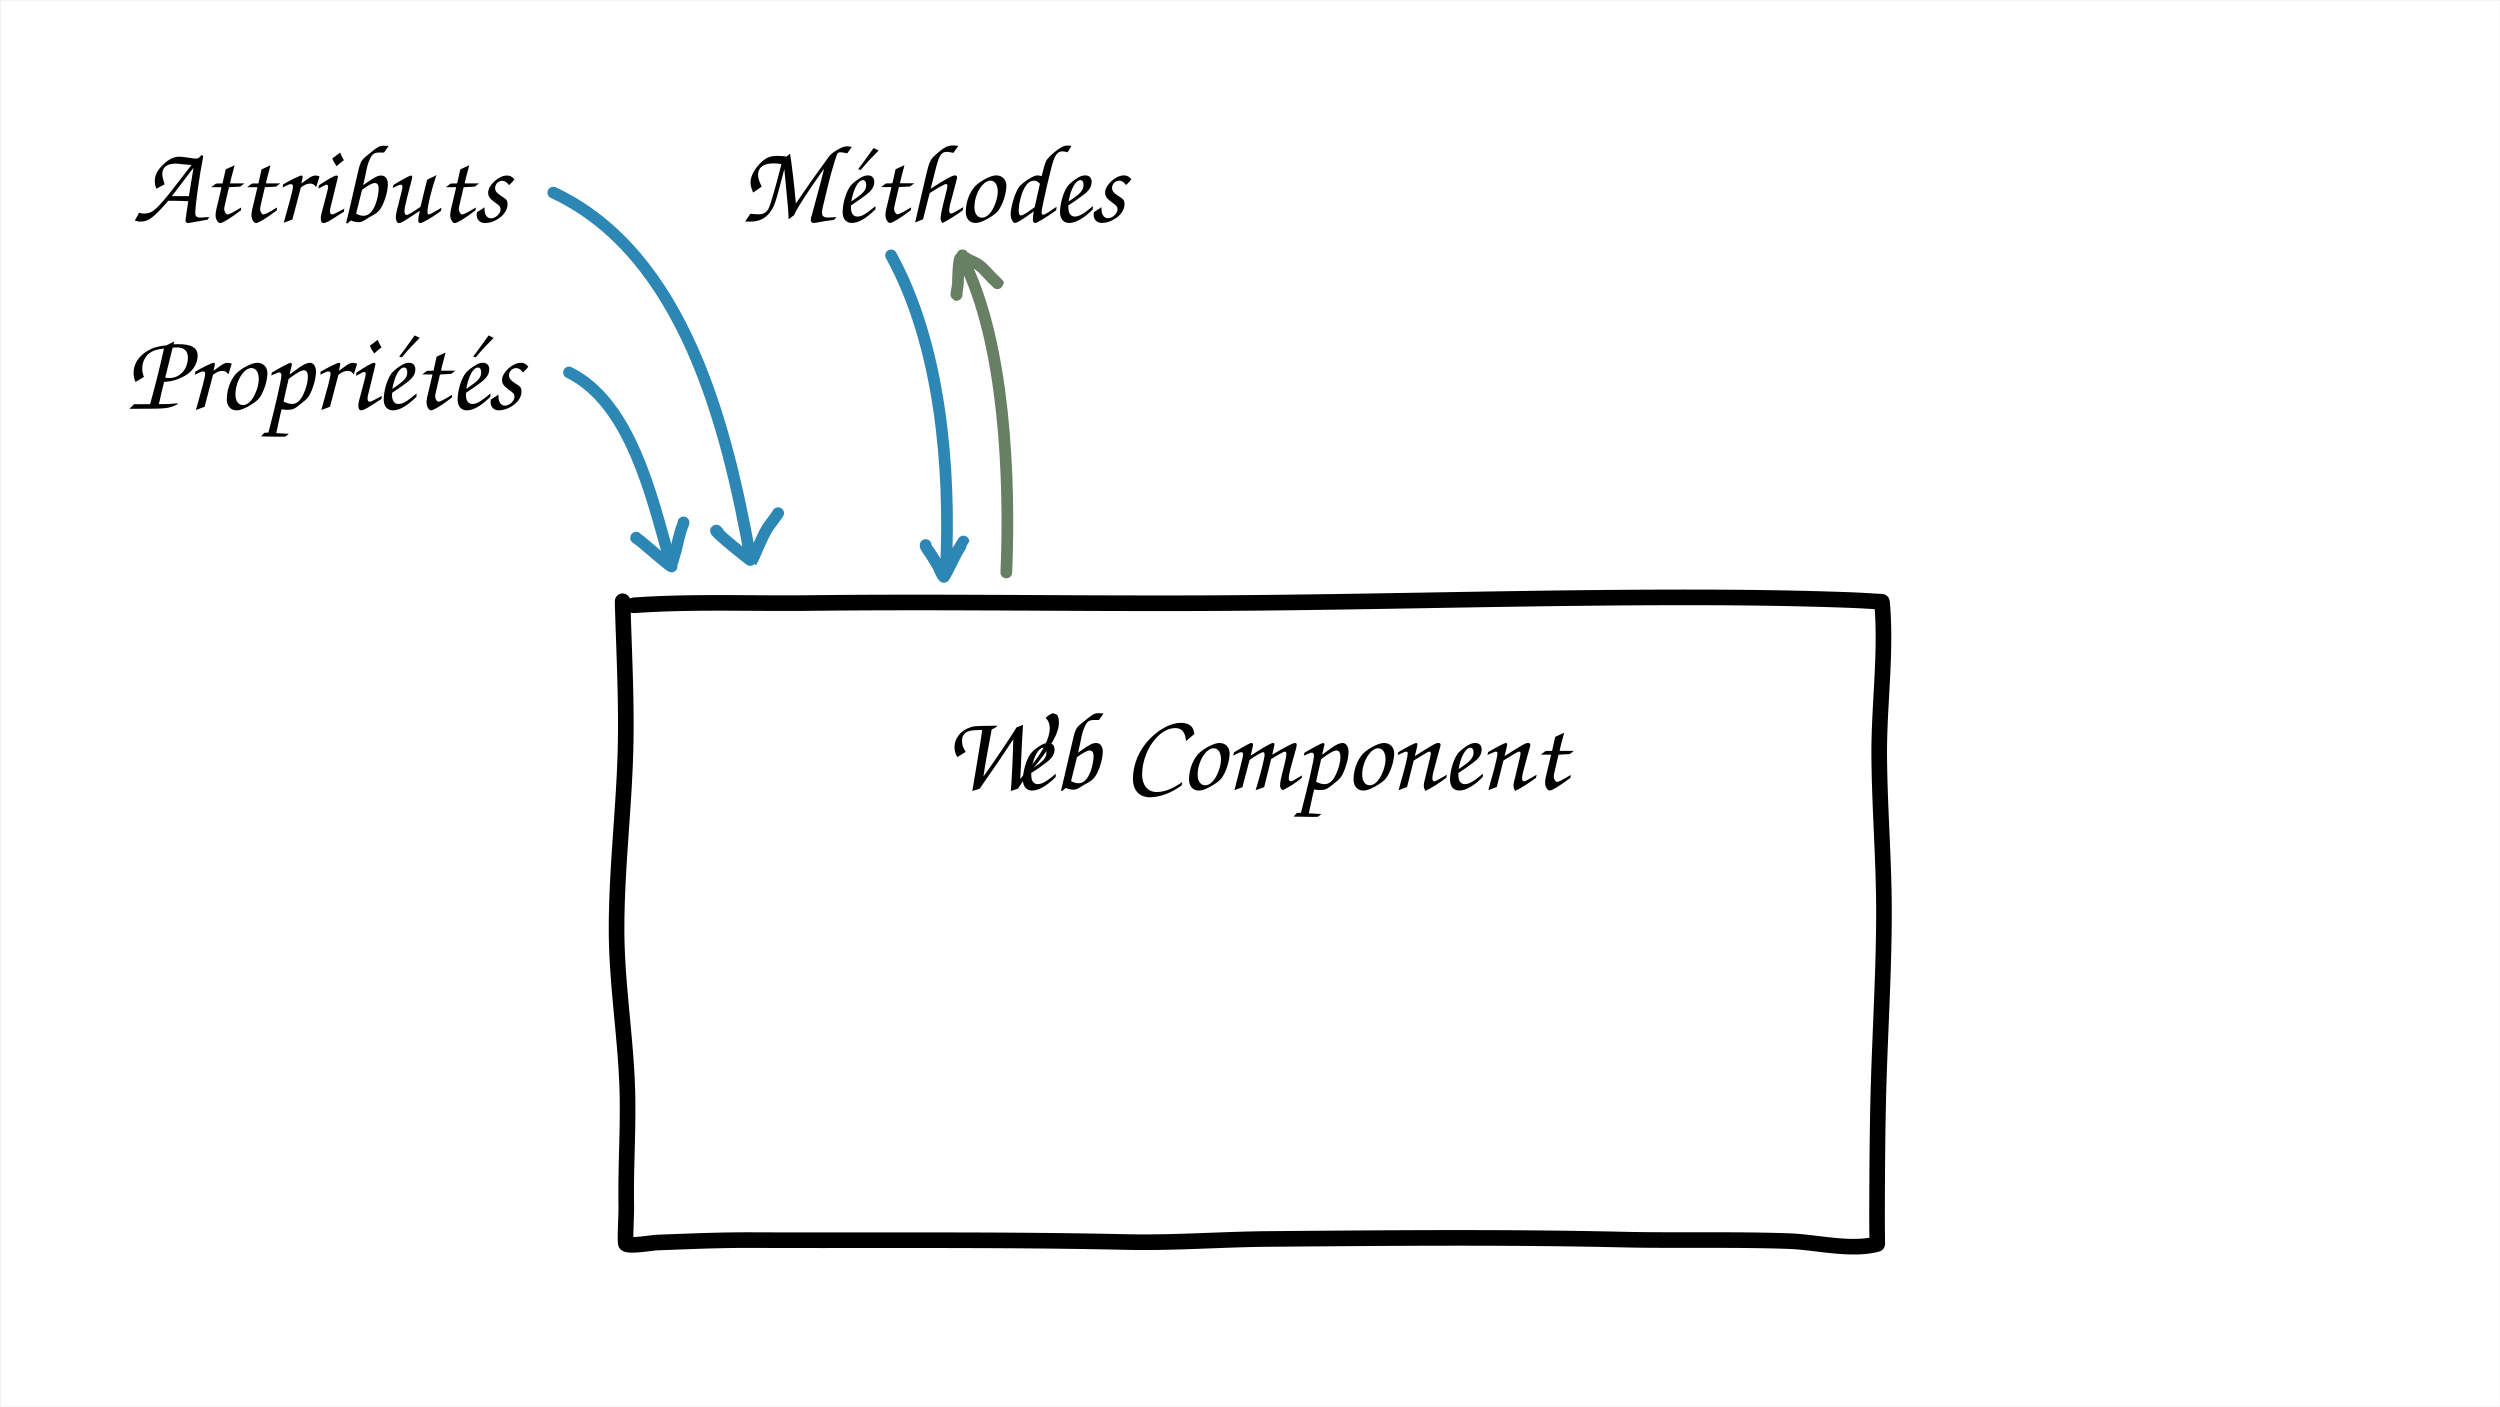
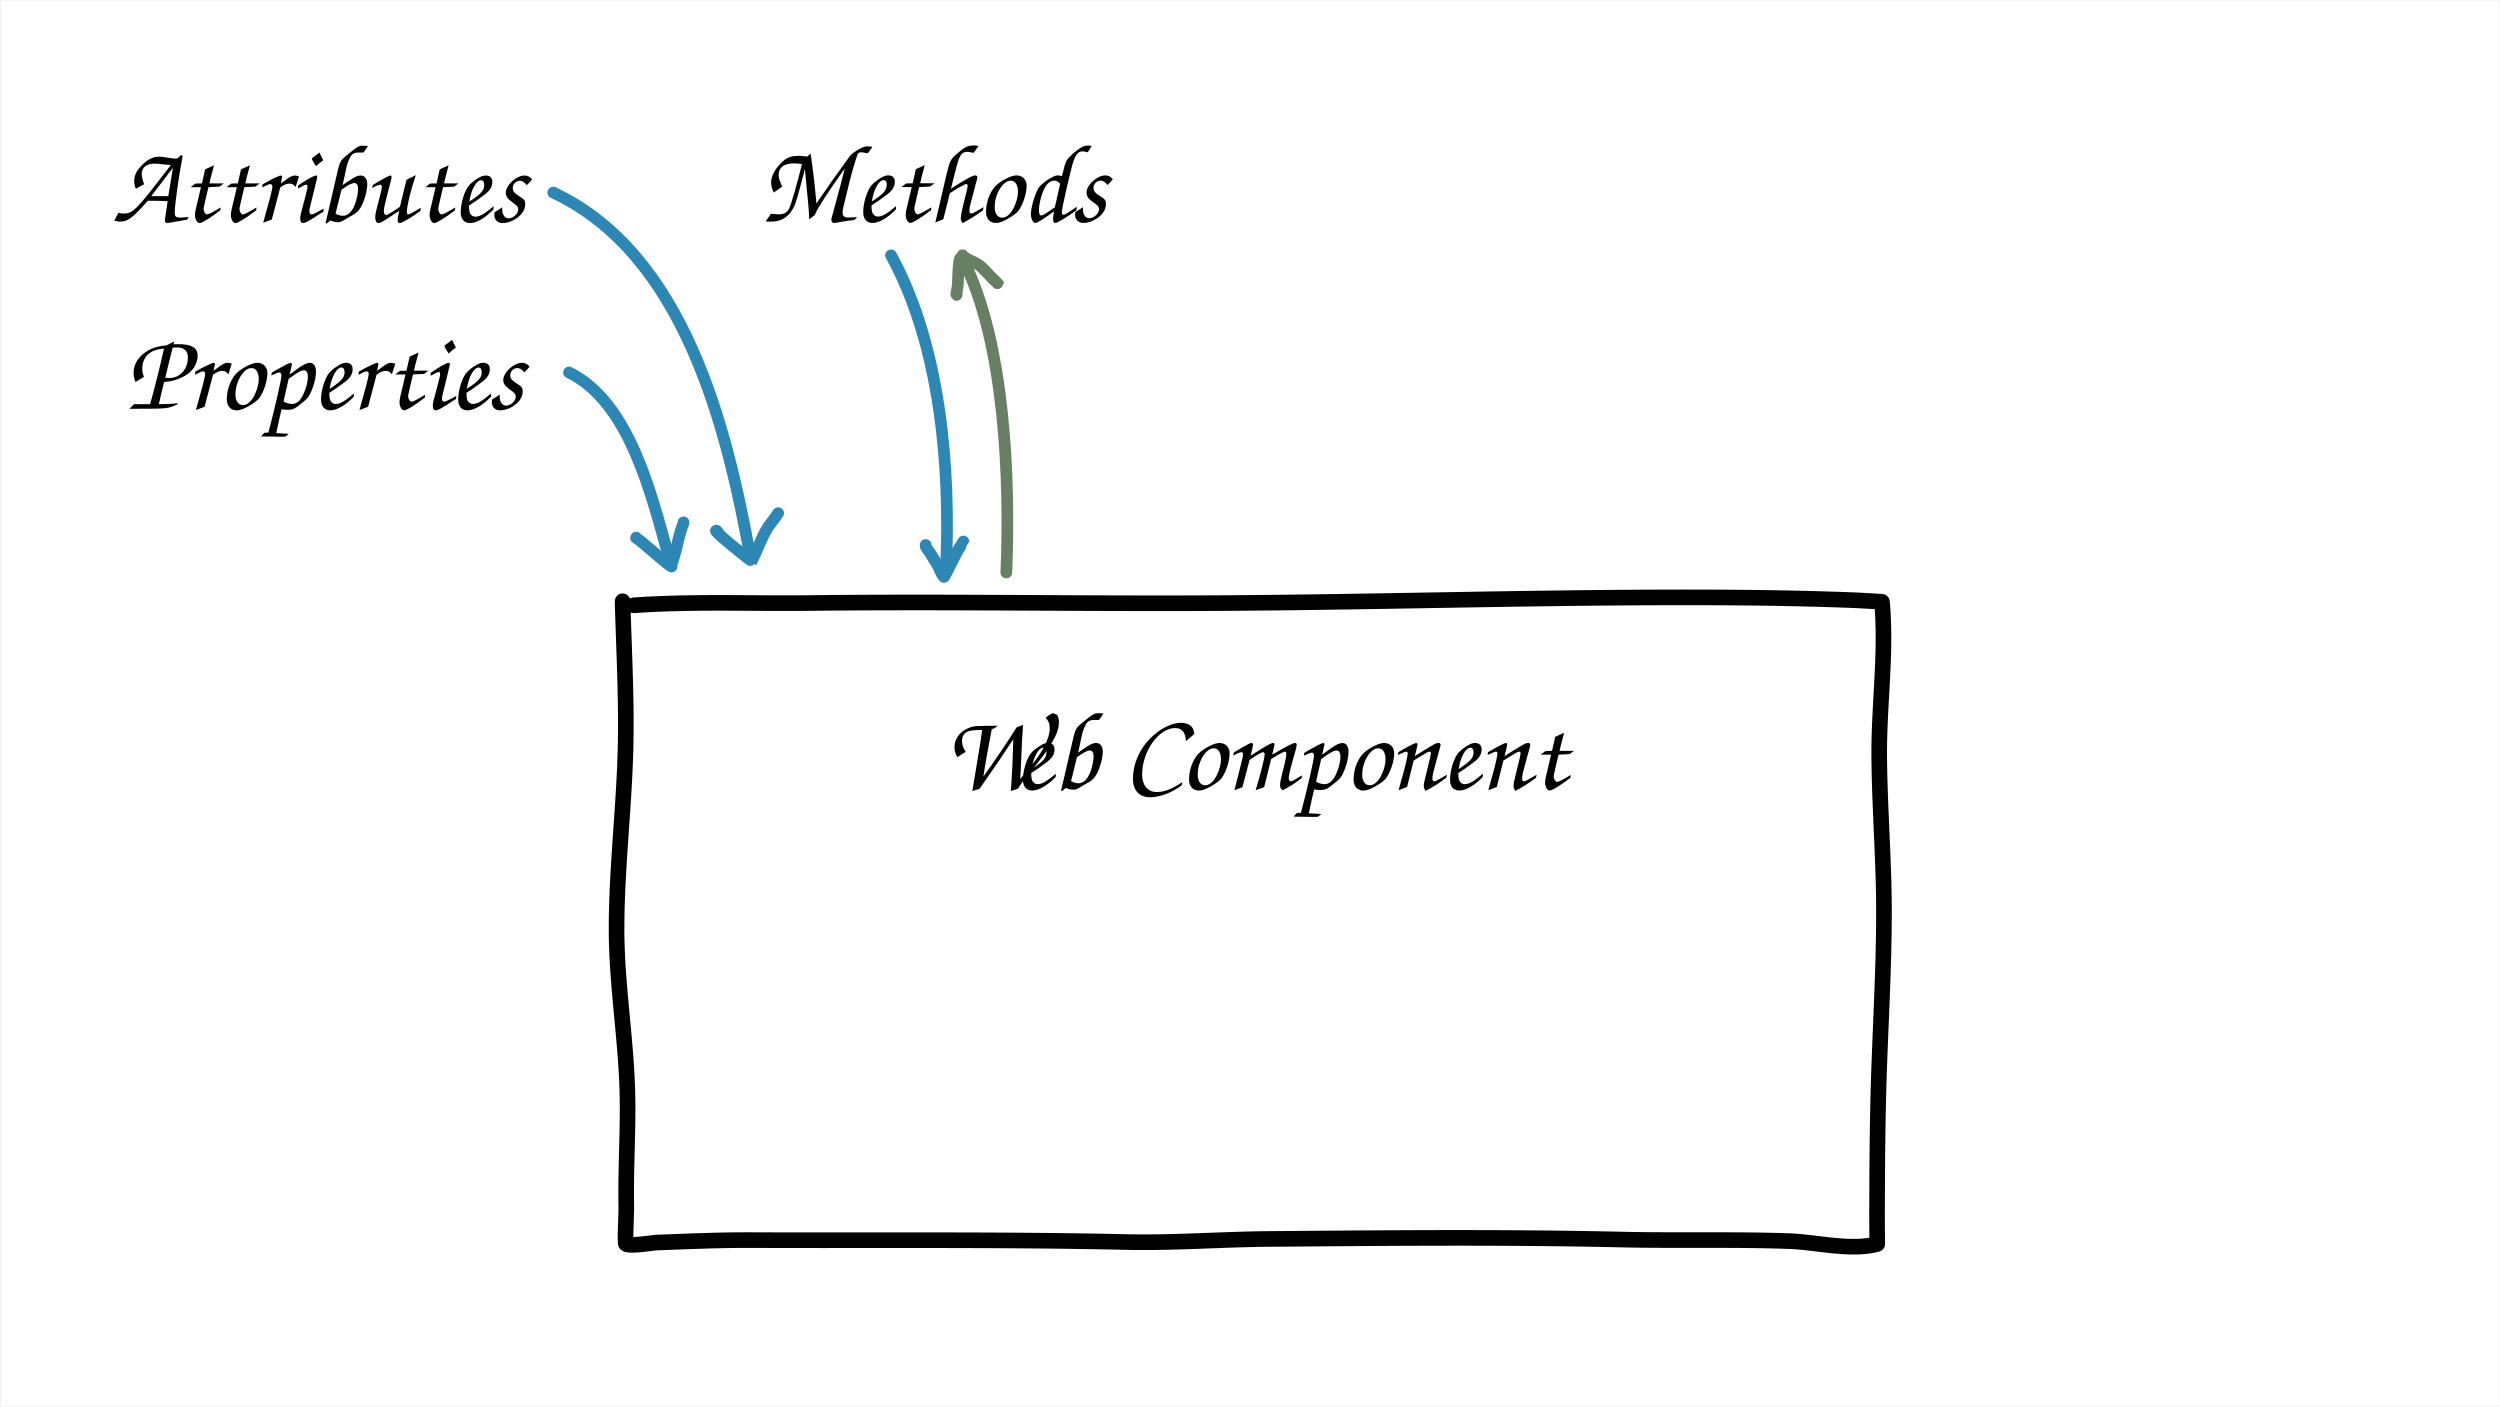
<svg xmlns="http://www.w3.org/2000/svg" viewBox="0 0 1921 1081" fill-rule="evenodd" clip-rule="evenodd" stroke-linecap="round" stroke-linejoin="round" stroke-miterlimit="2.566">
  <path fill="#fff" d="M.7.5h1920v1080H.7z" />
  <path d="M1443.42 961.873l-.23.06h-.04l-.27.07-.29.07-.24.06-.27.06-.29.06-.27.06-.26.06-.27.06-.27.05-.27.06-.27.05-.27.05-.28.05-.27.05-.27.05-.3.05-.27.05-.25.04-.27.04-.28.05-.27.04-.3.04-.25.04-.28.04-.3.04-.25.03-.28.04-.28.03-.28.04-.27.03-.28.03-.28.03-.26.03-.28.03-.3.03-.26.02-.28.03-.3.02-.52.05-.28.02-.31.02-.28.02-.26.02-.29.02-.28.02-.28.01-.27.02-.28.01-.31.02-.26.01-.26.01-.29.01-.29.02-.28.01-.56.01-.57.02-.56.01h-.56l-.56.01H1423.47l-.57-.01h-.56l-.57-.02-.58-.01-.56-.02-.56-.01-.57-.03-.56-.02-.58-.02-.57-.03-.56-.03-.57-.03-.57-.03-.56-.04-.57-.03-.57-.04-.57-.04-.57-.05-.56-.04-.56-.04-.58-.05-.57-.05-.56-.05-.56-.05-.58-.05-.56-.05-.56-.06-.57-.05-.56-.06-.56-.06-.57-.05-.56-.06-.55-.06-.57-.06-.57-.06-1.12-.13-1.11-.13-1.11-.13-1.11-.13-1.11-.13-1.1-.13-2.19-.26-1.09-.13-1.08-.13-1.08-.12-1.08-.13-1.06-.12-1.06-.12-1.06-.12-.52-.05-.51-.06-.53-.05-.52-.06-.51-.05-.52-.05-.51-.05-.52-.05-.5-.05-.5-.04-.51-.05-.51-.04-.49-.04-.5-.04-.5-.04-.49-.04-.49-.03-.5-.03-.47-.04-.48-.02-.49-.03-.48-.03-.47-.02-.47-.02-.47-.02-.47-.02-1-.03-1-.04-1-.03-1-.03-1-.03-1-.03-1-.03-.99-.03-1-.02-1-.03-1.01-.03-1-.02-.99-.02-1.01-.03-1-.02-1-.02-1-.02-1-.02-2-.04-2-.03-2.01-.03-2-.03-2-.03-2.01-.02-2-.02-2.01-.02-2-.02-2.01-.01-2.01-.01-2-.01-2.01-.01-2-.01-2.01-.01h-2.01l-2.01-.01H1302.17l-4.03.01h-10.07l-2.01-.01h-2.02l-2.01-.01h-2.02l-2.01-.01-2.02-.01-2.02-.01-2.01-.01-2.02-.01-2.02-.01-2.01-.02-2.02-.02-2.02-.02-2.02-.03-2.02-.03-2.02-.02-2.02-.04-2.01-.03-1.02-.02-1.01-.02-1.01-.02-1.01-.02-1.01-.02-1.01-.03-2.11-.04-2.12-.05-2.11-.04-2.11-.05-2.11-.04-2.12-.04-2.11-.05-2.11-.04-2.12-.04-2.11-.03-2.12-.04-2.11-.04-2.11-.03-2.12-.04-2.11-.03-2.11-.03-2.12-.03-2.11-.03-2.11-.03-2.12-.03-2.11-.03-2.12-.03-2.11-.03-2.11-.02-2.11-.02-2.12-.03-2.11-.02-2.12-.02-2.11-.02-2.11-.02-2.12-.02-2.11-.02-2.12-.02-2.11-.02-2.11-.01-2.12-.02-4.22-.03-4.23-.02-4.23-.03-4.23-.02-4.22-.02-4.23-.01-4.23-.01-4.23-.01-4.23-.01-4.23-.01h-12.68l-4.23.01h-4.23l-4.23.01-4.23.01-4.23.01-4.22.02-4.23.01-4.23.02-4.23.02-4.23.02-4.23.02-4.23.02-4.23.02-4.23.03-4.23.03-4.24.02-4.23.03-4.23.03-4.23.03-8.46.06-8.47.07-8.46.06-8.47.07-8.462.07-16.933.14h-.854l-.851.01-.85.01-.851.01-.851.01-.856.01-.851.02-.85.01-.85.01-.85.02-.85.01-.85.02-1.71.04-1.704.03-1.702.04-1.703.05-1.706.04-1.706.05-1.705.05-1.706.05-1.705.05-1.71.06-1.708.06-1.705.05-1.705.06-1.712.06-1.712.06-1.706.07-3.42.12-6.846.25-3.425.13-3.427.12-1.718.07-1.712.06-1.715.06-1.72.05-1.714.06-1.72.05-1.717.06-1.72.05-1.718.05-1.72.04-1.718.05-1.724.04-1.72.04-1.723.04-1.726.03-.86.02-.856.02-.865.01-.863.02-.863.01-.865.01-.863.01-.863.01-.864.01-.865.01-.856.01-.864.01h-.871l-.864.01H880.8l-.871.01h-1.73l-.863-.01h-1.73l-.864-.01h-.872l-.864-.01-.865-.01-.865-.01-.865-.01-.872-.01-.865-.01-.865-.02-.872-.01-.872-.02-.863-.02-2.244-.05-2.246-.05-2.25-.04-2.248-.05-2.244-.04-2.247-.05-2.247-.04-2.248-.04-2.247-.04-2.247-.04-2.248-.04-2.247-.04-2.248-.03-2.244-.04-2.25-.03-2.248-.04-2.246-.03-2.25-.03-2.247-.03-2.247-.03-2.251-.03-2.248-.03-2.245-.03-2.248-.02-2.25-.03-2.247-.02-2.25-.03-2.246-.02-2.248-.02-2.25-.02-2.25-.02-2.246-.02-4.498-.04-4.5-.04-4.497-.03-4.497-.03-4.498-.02-4.498-.03-4.5-.02-4.497-.02-4.5-.02-4.498-.01-4.501-.02-4.5-.01-4.5-.01-4.498-.01-4.501-.01h-4.5l-4.5-.01H707.796l-4.501-.01h-9.002l-9.002.01h-18.006l-9.004.01H640.274l-9.005.01-4.504-.01h-13.507l-4.502-.01h-4.503l-4.503-.01-4.503-.01-4.502-.01-4.503-.02-4.502-.01-4.501-.02h-6.77l-1.125.01-1.127.01-1.13.01-1.131.01-1.126.01-1.131.01-1.132.02-1.125.01-1.131.02-1.131.02-1.126.02-1.131.02-1.136.02-1.125.02-1.127.03-1.135.02-1.131.03-1.132.02-1.13.03-1.126.03-1.131.03-1.136.03-1.131.03-1.13.04-1.137.03-1.128.03-2.264.07-2.267.08-2.264.07-2.263.08-2.267.08-2.27.08-2.265.09-2.27.08-2.267.09-2.267.09-4.54.18-4.542.17-4.524.18h-.098l-.114.01-.151.01-.177.02-.222.02-.242.02-.262.03-.277.03-.294.03-.315.04-.691.08-.735.09-.792.1-.84.1-.88.11-.905.11-.941.11-.475.05-.476.06-.503.05-.491.06-.48.05-.493.05-.505.05-.503.05-.502.05-.5.04-.5.04-.505.05-.503.03-.487.04-.494.03-.503.03-.25.01-.221.02-.246.01-.244.01-.244.01-.243.01-.24.01-.265.01h-.21l-.235.01H485.16l-.253-.01h-.223l-.22-.01-.218-.01-.215-.01-.248-.01-.215-.02-.211-.01-.244-.02-.246-.03-.21-.02-.21-.02-.246-.04-.246-.03-.207-.04-.212-.03-.247-.05-.251-.05-.262-.06-.215-.06-.257-.07-.258-.08-.114-.03-.177-.06-.085-.03-.105-.04-.182-.07-.183-.07-.108-.05-.112-.05-.187-.09-.091-.04-.216-.11-.213-.12-.095-.06-.126-.07-.126-.08-.192-.13-.224-.16-.133-.1-.187-.15-.191-.17-.053-.04-.387-.39-.01-.01-.522-.66-.085-.12-.161-.26-.148-.26-.12-.24-.14-.31-.07-.19-.061-.16-.073-.23-.077-.25-.082-.32-.048-.23-.04-.21-.033-.2-.032-.2-.027-.21-.018-.16-.022-.19-.018-.2-.015-.17-.013-.17-.014-.2-.01-.18-.01-.18-.01-.21-.006-.16-.01-.21-.005-.21-.01-.38-.01-.42-.005-.44-.003-.44-.002-.46v-.47l.003-.48.004-.5.006-.52.008-.51.008-.53.01-.54.012-.56.013-.56.014-.57.015-.57.033-1.17.034-1.19.039-1.21.039-1.21.08-2.43.08-2.38.037-1.15.035-1.13.032-1.09.029-1.04.012-.49.01-.49.01-.47.009-.45.008-.44.006-.41.003-.4.003-.39v-.69l-.002-.3-.004-.28-.014-.71-.011-.73-.011-.72-.01-.72-.01-.72-.007-.72-.007-.72-.006-.72-.005-.72-.004-.72-.003-.72-.003-.72-.001-.72-.001-.71v-1.44l.003-.73.003-.71.007-1.44.01-1.44.014-1.43.016-1.44.017-1.43.02-1.44.023-1.43.024-1.43.026-1.43.028-1.43.028-1.43.032-1.44.03-1.42.035-1.44.034-1.43.069-2.85.073-2.85.145-5.7.07-2.85.036-1.42.033-1.42.034-1.42.032-1.42.03-1.42.029-1.42.028-1.41.026-1.42.025-1.42.022-1.41.02-1.42.018-1.41.015-1.42.014-1.41.01-1.41.008-1.42.002-.7.002-.71.002-.7v-1.41l-.001-.7-.003-.71-.003-.71-.003-.7-.004-.7-.006-.71-.007-.71-.007-.7-.008-.7-.01-.7-.011-.7-.011-.71-.012-.71-.013-.7-.015-.7-.016-.7-.016-.7-.02-.7-.017-.71-.02-.7-.021-.7-.024-.7-.023-.7-.033-.93-.036-.94-.037-.94-.04-.93-.04-.94-.042-.93-.045-.94-.046-.94-.047-.93-.051-.94-.05-.93-.053-.94-.054-.94-.055-.94-.057-.93-.06-.94-.06-.94-.06-.93-.063-.94-.064-.94-.065-.94-.067-.93-.067-.94-.07-.94-.07-.94-.07-.94-.073-.93-.072-.94-.075-.94-.075-.94-.076-.94-.077-.94-.078-.94-.08-.94-.078-.94-.081-.94-.162-1.89-.166-1.88-.167-1.88-.17-1.88-.172-1.88-.173-1.89-.175-1.89-.175-1.88-.353-3.78-.354-3.78-.177-1.89-.175-1.89-.175-1.89-.174-1.89-.173-1.9-.17-1.9-.168-1.89-.167-1.9-.162-1.9-.082-.95-.08-.95-.08-.95-.078-.95-.076-.95-.077-.95-.075-.95-.075-.95-.074-.96-.073-.95-.071-.95-.071-.95-.07-.96-.067-.95-.067-.95-.066-.95-.065-.96-.063-.96-.061-.95-.061-.96-.06-.95-.057-.96-.055-.95-.055-.96-.053-.96-.051-.95-.05-.96-.048-.96-.046-.95-.045-.96-.042-.96-.042-.96-.038-.96-.038-.96-.035-.96-.033-.96-.032-.96-.03-.96-.026-.96-.026-.96-.023-.96-.02-.96-.02-.97-.015-.96-.014-.97-.012-.95-.01-.97-.007-.97-.004-.96-.003-.96v-1.06l.002-1.05.004-1.05.006-1.06.008-1.05.01-1.05.01-1.05.014-1.05.014-1.05.017-1.06.019-1.05.02-1.05.02-1.05.025-1.05.025-1.05.026-1.05.028-1.05.029-1.05.032-1.05.032-1.05.034-1.05.035-1.05.037-1.04.038-1.06.039-1.04.04-1.05.043-1.05.043-1.05.044-1.04.046-1.05.047-1.05.048-1.05.049-1.05.05-1.04.05-1.05.053-1.05.053-1.04.054-1.05.056-1.05.056-1.05.057-1.04.058-1.05.059-1.05.06-1.04.059-1.04.06-1.05.126-2.09.127-2.09.13-2.09.132-2.09.134-2.09.136-2.08.138-2.09.139-2.08.14-2.09.143-2.09.142-2.08.287-4.16.287-4.17.287-4.16.142-2.08.142-2.08.14-2.08.14-2.08.138-2.07.136-2.08.135-2.07.13-2.08.132-2.07.127-2.08.125-2.07.06-1.04.06-1.04.06-1.03.06-1.04.058-1.03.057-1.04.057-1.03.055-1.04.055-1.03.053-1.04.054-1.04.05-1.03.05-1.03.05-1.04.048-1.03.048-1.04.046-1.03.045-1.04.044-1.03.042-1.03.04-1.04.04-1.03.04-1.04.038-1.03.035-1.03.035-1.03.029-.92.028-.92.028-.93.026-.92.024-.92.023-.92.022-.92.02-.92.02-.92.018-.93.018-.92.016-.92.015-.92.013-.93.013-.92.012-.93.01-.92.01-.92.008-.92.007-.93.006-.93.005-.92.004-.92.004-.93.002-.92V555.053l-.001-.92-.003-.92-.004-.93-.004-.93-.006-.92-.005-.93-.007-.92-.008-.93-.01-.92-.008-.93-.01-.93-.012-.92-.011-.93-.013-.93-.027-1.85-.03-1.85-.033-1.86-.035-1.86-.038-1.85-.041-1.85-.043-1.86-.045-1.86-.047-1.86-.048-1.85-.051-1.86-.052-1.86-.055-1.86-.055-1.86-.058-1.85-.058-1.86-.06-1.87-.06-1.85-.062-1.86-.062-1.87-.064-1.86-.127-3.72-.13-3.72-.131-3.73-.13-3.72-.13-3.73-.127-3.73-.063-1.86-.061-1.86-.061-1.87-.06-1.86-.058-1.87-.057-1.86-.057-1.86-.054-1.87-.053-1.86-.05-1.87.393-2.3 1.247-1.99 1.91-1.35 2.284-.52 2.307.4 1.982 1.24 1.353 1.91.085.38.12-.1 2.259-.61 1.068-.08 1.074-.07 1.074-.07 1.074-.07 1.073-.07 1.074-.06 1.068-.06 1.073-.07 1.073-.06 1.068-.06 1.072-.05 1.073-.06 1.073-.05 1.067-.05 1.066-.05 1.078-.05 1.067-.05 1.066-.05 1.073-.04 1.07-.04 1.067-.04 1.066-.04 1.072-.04 1.066-.04 1.07-.03 1.066-.04 1.067-.03 1.07-.03 1.066-.03 1.065-.03 1.072-.03 1.065-.02 1.065-.03 1.065-.02 1.065-.03 1.065-.02 1.065-.02 1.07-.02 1.065-.02 1.065-.01 1.065-.02 1.059-.02 1.07-.01 1.065-.01 1.059-.02 1.07-.01 1.064-.01 1.06-.01 1.064-.01 1.064-.01h1.065l1.064-.01 2.123-.01 2.126-.01 2.123-.01h8.498l2.12.01 2.12.01h2.125l2.12.01 2.12.01 2.123.02 2.119.01 8.478.05 4.239.02 6.359.04 2.117.01h2.119l2.117.01 4.238.01H609.725l2.12-.01 2.123-.01 1.055-.01 1.059-.01h1.064l1.059-.01 1.059-.01 1.059-.01 1.059-.01 1.062-.01 2.418-.03 2.42-.03 2.417-.02 2.419-.03 2.418-.02 2.419-.03 2.42-.02 2.418-.02 2.419-.02 2.418-.01 2.416-.02 2.417-.02 2.419-.02 2.417-.01 2.42-.01 2.416-.02 2.418-.01 2.417-.01 2.416-.01 2.42-.01 2.418-.01 4.83-.01 2.418-.01 4.834-.01 4.833-.01 4.833-.01h14.495l4.833.01h4.83l4.833.01 4.83.01 4.83.01 4.832.02 4.83.01 4.829.02 4.83.02 4.83.02 4.829.02 4.83.01 9.658.05 9.658.04 9.657.05 9.657.05 9.656.04 9.657.05 4.828.02 4.828.02 9.656.04 4.829.01 4.827.02 4.828.01 9.656.02 4.828.01 4.829.01 9.657.01h9.657l4.828-.01 4.83-.01 4.829-.01h2.414l2.413-.01 2.417-.01 2.414-.01 2.414-.01h2.415l2.415-.02 2.416-.01 3.083-.01 3.082-.02 3.084-.02 3.084-.02 3.083-.02 3.085-.03 3.084-.02 3.082-.02 3.085-.03 3.084-.03 3.085-.03 3.084-.03 3.085-.03 3.084-.03 3.083-.03 3.085-.04 3.086-.03 3.085-.04 3.085-.04 3.085-.03 3.085-.04 3.079-.04 3.09-.04 3.09-.04 3.08-.04 3.09-.05 6.17-.09 6.17-.08 6.17-.1 6.17-.09 6.18-.1 6.17-.1 6.17-.1 6.18-.1 6.17-.1 6.17-.11 6.18-.1 12.35-.21 12.35-.21 12.35-.21 6.18-.11 6.17-.1 6.18-.1 6.17-.11 6.18-.1 6.18-.09 6.18-.1 6.17-.09 6.18-.09 6.18-.09 6.18-.09 3.09-.04 3.09-.04 3.08-.04 3.09-.04 3.1-.04 3.08-.04 3.09-.04 3.09-.04 3.09-.03 3.09-.04 3.09-.03 3.09-.03 3.09-.03 3.09-.03 3.09-.03 3.09-.03 3.09-.03 3.09-.02 3.09-.03 3.09-.02 3.09-.02 3.09-.02 3.09-.02 3.09-.02 3.09-.02 3.09-.01 3.09-.02 3.09-.01 3.09-.01 3.09-.01 3.09-.01h3.09l3.09-.01h3.09l3.09-.01h3.09l6.18.01 6.18.01 6.18.02 3.09.01 3.09.02 3.09.01 3.09.02 2.9.02 2.89.02 2.89.02 2.89.03 2.9.03 2.89.03 2.9.03 2.89.04 2.9.03 2.89.05 2.9.04 2.89.04 2.9.05 2.89.05 2.9.05 2.89.06 2.9.06 2.9.06 2.89.07 2.9.06 2.89.07 2.9.07 2.9.08 2.89.08 2.89.08 2.9.08 2.89.09 2.9.09 2.89.09 1.44.05 1.45.05 1.45.05 1.45.05 2.88.1.73.02 1.46.06 2.17.09.74.03.72.03.72.03.73.04 1.45.07 1.45.07 1.45.07 1.45.08 1.45.08 1.45.09 1.44.08 1.45.09 1.45.09 1.44.09 1.39.09.16.01.45.02.61.02.36.02.38.02.38.02.36.02.35.02.33.03.17.01.18.01.11.02.22.02.24.03.67.14-.12-.04.09.02.21.06 1.04.41h.01l1.56 1.13 1.12 1.55v.01l.61 2.14.05.47.08.94.04.48.04.47.03.47.04.48.04.47.07.93.03.48.03.47.04.48.03.46.03.48.06.94.02.47.06.94.02.47.03.48.05.94.04.95.04.94.04.94.04.94.03.95.03.94.03.94.02.94.02.95.02.94.02.94.01.94.01.95.01.93.01.95.01.94v2.82l-.01.95v.94l-.01.94-.01.94-.01.94-.02.94-.01.94-.02.94-.02.94-.02.94-.02.94-.03.94-.02.94-.03.94-.03.94-.03.93-.03.94-.04.94-.03.94-.03.93-.04.94-.04.94-.04.94-.04.94-.04.93-.04.94-.04.93-.05.94-.04.94-.09 1.86-.1 1.87-.09 1.87-.1 1.87-.1 1.86-.1 1.87-.21 3.72-.21 3.72-.1 1.86-.1 1.86-.1 1.85-.09 1.85-.1 1.86-.1 1.85-.09 1.84-.04.93-.05.92-.04.93-.04.92-.04.92-.04.92-.04.92-.04.92-.03.92-.04.92-.03.92-.04.92-.03.92-.03.91-.03.93-.03.91-.02.91-.03.92-.02.92-.02.91-.02.92-.02.91-.02.91-.01.92-.01.91-.02.91v.91l-.01.92-.01.9v3.64l.01.91.01.94.01.95.01.94.01.95.01.94.01.95.02.94.03 1.89.03 1.89.02.95.04 1.89.02.94.07 2.84.05 1.89.06 1.9.05 1.89.06 1.89.07 1.89.06 1.9.07 1.89.06 1.9.08 1.89.07 1.9.07 1.9.08 1.9.08 1.89.08 1.9.08 1.9.08 1.9.08 1.9.17 3.8.33 7.6.16 3.81.08 1.9.09 1.91.08 1.9.08 1.91.07 1.9.08 1.91.08 1.91.07 1.9.07 1.91.07 1.91.07 1.91.07 1.91.06 1.91.06 1.91.08 2.86.06 1.92.02.95.03.96.05 1.91.04 1.91.02.97.04 1.91.01.95.02.96.02.96.01.96.01.96.02.96.02 1.91.01.96.01.96v.96l.01.96v.96l.01.95v3.84l-.01 1.08v1.08l-.01 1.08v1.07l-.01 1.08-.01 1.08-.01 1.08-.01 1.07-.01 1.08-.01 1.08-.02 1.07-.01 1.08-.01 1.07-.02 1.08-.02 1.08-.01 1.07-.02 1.08-.02 1.08-.02 1.07-.02 1.08-.02 1.07-.03 1.08-.04 2.15-.05 2.15-.05 2.14-.06 2.16-.06 2.14-.06 2.15-.06 2.15-.06 2.15-.07 2.14-.07 2.15-.07 2.15-.07 2.14-.08 2.15-.07 2.15-.08 2.14-.08 2.14-.08 2.15-.08 2.14-.09 2.15-.08 2.14-.08 2.14-.18 4.29-.17 4.28-.17 4.28-.18 4.28-.18 4.29-.17 4.27-.17 4.28-.09 2.14-.08 2.14-.09 2.14-.08 2.14-.08 2.13-.08 2.14-.08 2.14-.08 2.14-.07 2.13-.08 2.14-.07 2.14-.07 2.13-.07 2.14-.06 2.13-.07 2.14-.06 2.13-.06 2.14-.06 2.13-.03 1.39-.04 1.39-.03 1.39-.04 1.39-.03 1.39-.03 1.39-.03 1.39-.03 1.39-.03 1.39-.03 1.39-.03 1.39-.02 1.39-.03 1.4-.02 1.39-.05 2.78-.05 2.78-.04 2.78-.04 2.78-.04 2.79-.03 2.78-.03 2.78-.03 2.79-.03 2.78-.03 2.78-.02 2.79-.03 2.78-.02 2.79-.02 2.78-.02 2.79-.01 2.78-.02 2.79-.01 2.79-.02 2.78-.01 2.79-.01 2.78-.02 5.58-.02 5.57-.01 1.47V936.483l.01 1.47.01 1.47v1.47l.01 1.47.01 1.47.02 2.94.03 2.95.02 2.9v.02l.01.12.01.4.01.55.01.3v.3l.01.33v.78l-.01.2v.18l-.01.15-.01.21-.03.31-.04.29-.05.33-.11.42-.06.18-.18.52-.01.01-.45.88-.79 1-.97.82h-.01l-1.59.75-1.73.26h.75l.24-.06.28-.08-.28.08zm-731.115-14.9l9.007.01h4.504l4.503.01 9.009.02 9.008.03 4.504.01 4.505.02 4.505.02 4.504.02 4.504.03 4.506.02 4.505.03 4.505.04 4.504.03 4.504.04 2.255.02 2.253.02 2.25.02 2.254.02 2.252.02 2.254.03 4.502.05 2.254.02 2.255.03 2.253.03 2.25.03 2.253.03 4.503.06 2.256.03 2.253.04 2.25.03 2.255.04 4.505.07 4.505.08 4.506.08 2.252.05 2.252.04 2.255.04 4.503.1 2.25.04 2.257.05.855.02.845.02.844.02 1.703.02.845.01.852.01.85.01.852.01.85.01h.845l1.702.01 1.702.01h1.7l.845-.01h1.708l.849-.01h.844l.85-.01.857-.01.85-.01.85-.01.85-.01.85-.01.85-.01.85-.01.85-.02.85-.01.857-.02.853-.01 1.699-.04 1.703-.03 1.706-.04 1.703-.05 1.705-.04 1.706-.05 1.705-.05 1.705-.05 1.705-.05 1.705-.06 1.709-.05 1.705-.06 1.708-.06 1.712-.06 1.704-.06 3.42-.12 3.422-.13 6.844-.25 3.429-.13 1.716-.06 1.712-.06 1.712-.06 1.718-.06 1.719-.06 1.715-.05 1.717-.06 1.719-.05 1.719-.05 1.719-.06 1.72-.04 1.719-.05 1.724-.04 1.723-.04 1.724-.04 1.717-.04.863-.01.864-.02.864-.02.863-.01.865-.01.864-.02.856-.01.865-.01.864-.01.864-.01.864-.01h.86l16.939-.14 8.47-.07 8.47-.07 8.46-.06 8.47-.07 8.47-.06 4.23-.03 4.23-.03 4.24-.03 4.23-.02 4.23-.03 4.24-.03 4.23-.02 4.24-.02 4.23-.02 4.23-.02 4.24-.02 4.23-.02 4.23-.01 4.24-.02 4.24-.01 4.23-.01 4.23-.01h4.24l4.23-.01h12.71l8.46.02 4.24.01 4.24.01 4.23.01 4.24.02 4.23.02 4.24.03 4.23.02 4.24.03 2.12.02 2.12.01 2.11.02 2.12.02 6.36.06 2.11.02 2.12.02 6.36.07 2.12.03 6.35.08 4.24.06 6.36.09 2.12.04 2.11.03 2.12.03 4.24.08 2.12.04 2.12.04 2.12.03 2.12.05 2.12.04 2.12.04 4.23.09 2.13.05 2.11.05 1.01.02 1 .02 1 .02 1 .02 1 .02 1 .02 2 .03 2 .04 2.01.02 2 .03 2.01.03 2 .02 2 .02 2.01.02 2 .01 4.02.02 4.01.02 4.02.01 4.02.01 4.01.01h8.05l4.02-.01h20.13l2.02.01 4.03.01 2.01.01 2.02.01 2.02.01 4.03.02 2.02.02 2.01.02 2.02.02 2.02.03 2.02.02 2.02.03 2.02.03 2.02.04 2.02.03 1.01.02 1.01.02 1.01.02 1.01.03 1.01.02 1.01.02 1.01.03 2.02.05 1.01.03 1.01.02 1.01.03 1.01.03 2.03.07 1.01.03 1.01.03 1.01.04.52.02.52.02.52.02.53.03.52.03.52.03.52.03.54.03 1.05.08.53.04.52.04.54.04.54.04.53.05.52.05.54.04.55.05.53.06.54.05.53.05.54.05.54.06.54.06.55.05.54.07 1.08.11 1.08.13 1.1.12 1.08.13 1.09.13 1.1.13 1.09.13 2.19.26 1.09.13 1.1.13 1.09.12 1.1.13 1.09.13 1.09.12.54.06.54.05 1.1.12.54.05.54.06.54.05.55.06 1.08.1.53.05.55.05.54.05.53.04.53.04.54.05.54.04.53.04.53.04.53.03.53.04 1.06.06.52.03.53.03.53.02.51.02.52.02.53.02.52.02.52.01.51.02.5.01h.52l.51.01h2.02l.51-.01.5-.01.49-.01.5-.02.24-.01.24-.01.24-.01.27-.01.26-.01.22-.01.23-.01.27-.02.23-.01.24-.02.24-.01.26-.02.24-.02.21-.01.24-.02.51-.05.21-.01.24-.03.26-.02.21-.02.23-.02.25-.03.23-.03.24-.02.23-.03.23-.03.23-.03.23-.03.25-.03.2-.03.23-.03.25-.03.21-.04.22-.03.23-.04.22-.03.1-.02-.01-1.26-.02-2.95-.03-2.95-.01-1.48v-1.47l-.01-1.48-.01-1.48-.01-1.48v-5.93l.01-1.48.02-5.58.02-5.58.01-2.79.01-2.79.02-2.78.01-2.8.02-2.79.01-2.79.02-2.79.02-2.79.02-2.79.03-2.79.02-2.8.03-2.79.03-2.79.03-2.79.03-2.8.03-2.79.04-2.79.04-2.79.05-2.8.04-2.79.05-2.8.02-1.4.03-1.39.03-1.4.02-1.4.03-1.39.03-1.4.03-1.4.03-1.4.03-1.39.04-1.4.03-1.4.03-1.4.04-1.39.04-1.4.05-2.15.06-2.15.07-2.15.06-2.14.07-2.15.07-2.15.07-2.15.07-2.14.08-2.15.07-2.14.08-2.15.08-2.14.08-2.15.08-2.14.08-2.15.09-2.14.08-2.14.09-2.15.17-4.28.17-4.29.18-4.28.18-4.28.17-4.27.17-4.28.18-4.28.08-2.14.08-2.14.09-2.13.08-2.14.08-2.14.08-2.14.07-2.14.08-2.13.07-2.14.08-2.13.07-2.14.07-2.13.06-2.14.07-2.14.06-2.13.06-2.14.06-2.13.05-2.13.05-2.14.05-2.13.05-2.14.02-1.06.02-1.07.02-1.07.02-1.06.02-1.07.02-1.06.01-1.07.02-1.07.02-1.07.01-1.06.02-1.07.01-1.06.01-1.07.01-1.07.01-1.06.01-1.07.01-1.07.01-1.06v-1.07l.01-1.07v-1.06l.01-1.07v-3.77l-.01-.95v-.94l-.01-.94v-.95l-.01-.95-.01-.94-.01-.94-.01-.95-.01-.94-.02-.95-.01-.94-.02-.95-.01-.94-.02-.95-.02-.94-.02-.95-.02-.94-.02-.95-.02-.94-.02-.95-.03-.95-.02-.94-.03-.95-.02-.95-.03-.94-.03-.94-.05-1.9-.06-1.89-.07-1.9-.06-1.89-.07-1.9-.07-1.89-.07-1.9-.07-1.9-.08-1.89-.08-1.9-.07-1.9-.08-1.89-.08-1.9-.08-1.9-.09-1.9-.16-3.8-.33-7.61-.17-3.8-.08-1.91-.08-1.9-.08-1.91-.08-1.9-.08-1.91-.08-1.9-.07-1.91-.07-1.91-.08-1.91-.07-1.9-.06-1.91-.07-1.91-.06-1.91-.06-1.91-.06-1.91-.02-.96-.03-.96-.03-.95-.02-.96-.03-.96-.02-.95-.03-.96-.02-.96-.02-.95-.02-.96-.02-.96-.01-.95-.02-.96-.02-.96-.01-.95-.02-.96-.01-.96-.01-.96-.01-.96-.01-.96-.01-.95-.01-.96-.01-.94v-3.75l.01-.94.01-.93.01-.94.01-.94.01-.93.02-.94.01-.93.02-.94.02-.94.02-.94.03-.93.02-.93.03-.94.03-.94.03-.93.03-.94.03-.93.03-.94.04-.94.04-.93.03-.93.04-.94.04-.93.04-.94.04-.93.04-.94.05-.93.04-.93.05-.94.09-1.87.09-1.86.1-1.86.1-1.87.1-1.87.1-1.86.1-1.86.21-3.72.2-3.72.1-1.86.1-1.85.1-1.86.1-1.85.09-1.85.09-1.86.04-.92.05-.92.04-.93.04-.92.04-.93.04-.92.04-.92.04-.93.03-.92.04-.92.03-.92.03-.92.03-.92.03-.92.03-.92.03-.92.03-.92.02-.92.02-.92.02-.92.02-.92.02-.91.01-.92.02-.92.01-.91.01-.92.01-.91v-.92l.01-.91v-2.74l-.01-.91-.01-.92-.01-.91-.01-.91-.01-.91-.02-.91-.01-.91-.03-.91-.02-.91-.03-.91-.02-.91-.04-.9-.03-.91-.04-.9-.04-.91-.04-.91-.04-.9-.03-.45-.02-.45-.03-.45-.03-.46-.02-.45-.03-.45-.03-.45-.03-.45-.03-.46-.03-.45-.02-.28h-.1l-1.44-.1-1.42-.09-1.43-.08-1.43-.08-1.43-.09-1.42-.08-1.43-.07-1.43-.08-1.43-.07-1.42-.07-.71-.03-.72-.03-.72-.03-.7-.03-.71-.03-.72-.03-.71-.03-.72-.03-.71-.02-.71-.03-1.44-.05-1.44-.05-1.44-.05-1.44-.05-1.44-.05-1.44-.04-2.89-.1-2.87-.09-2.89-.08-2.88-.09-2.88-.08-2.88-.07-2.89-.08-2.88-.07-2.88-.07-2.89-.07-2.88-.06-2.89-.06-2.88-.06-2.89-.06-2.88-.05-2.89-.05-2.88-.05-2.89-.04-2.88-.05-2.89-.04-2.88-.03-2.89-.04-2.88-.03-2.88-.03-2.89-.03-2.88-.03-2.89-.02-2.88-.02-2.88-.02-3.08-.02-3.09-.01-3.08-.02-3.08-.01-3.09-.01-3.08-.01h-3.08l-3.09-.01h-3.08l-3.08-.01h-3.09l-3.08.01h-3.09l-3.08.01h-3.08l-3.09.01-3.08.01-3.09.01-3.08.01-3.09.02-3.08.01-3.08.02-3.09.02-3.09.02-3.08.02-3.08.02-3.09.02-3.08.03-3.09.02-3.09.03-3.08.03-3.08.03-3.09.03-3.09.03-3.08.03-3.09.03-3.08.04-3.09.03-3.09.04-3.08.04-3.09.04-3.08.03-3.09.05-3.09.03-3.08.05-3.09.04-6.17.08-6.17.09-6.18.1-6.17.09-6.17.1-6.18.09-6.17.1-6.17.1-6.18.11-6.17.1-6.18.1-12.35.21-12.35.22-12.35.21-6.17.1-6.18.11-6.17.1-6.18.1-6.18.1-6.17.1-6.18.1-6.18.09-6.17.09-6.18.09-6.18.09-3.08.04-3.09.05-3.09.04-3.09.04-3.086.04-3.09.04-3.088.03-3.088.04-3.09.04-3.085.03-3.09.04-3.09.03-3.088.03-3.088.03-3.088.03-3.09.03-3.087.03-3.09.03-3.088.02-3.088.02-3.09.03-3.09.02-3.087.02-3.087.02-3.09.02-3.09.01-2.416.01-2.42.01-2.42.01-2.42.01-2.417.01-2.417.01-2.418.01h-2.421l-4.834.01-4.835.01-4.836.01h-14.504l-4.834-.01-4.833-.01-4.833-.01-4.832-.01-4.832-.01-4.832-.01-4.833-.02-4.831-.01-4.83-.02-4.831-.02-4.83-.02-4.83-.02-9.66-.05-9.658-.04-9.657-.05-9.656-.05-9.657-.04-9.654-.05-4.826-.01-4.83-.02-4.826-.02-4.826-.02-4.827-.02-4.828-.01-4.826-.02-4.827-.01-4.826-.01-4.826-.01h-4.825l-4.827-.01H694.98l-4.825.01-4.828.01-4.824.01-2.412.01-4.83.01-2.412.01-2.41.01-2.416.01-2.413.01-2.413.01-2.416.02-2.41.01-2.412.01-2.414.02-2.413.02-2.416.02-2.413.01-2.414.02-2.412.02-2.412.02-2.413.03-2.414.02-2.413.03-2.417.02-2.412.03-2.414.02-1.07.02-1.07.01-1.07.01-1.07.01-1.07.01h-1.063l-1.07.01-1.072.01-2.132.01-2.133.01H599.11l-2.13-.01-2.127-.01h-2.125l-2.128-.01-2.124-.01-4.243-.03-4.242-.02-4.238-.03-4.237-.02-2.117-.01-2.116-.02-2.116-.01-2.114-.01h-2.113l-2.115-.01-2.114-.01h-8.443l-2.112.01-2.11.01-2.112.01-1.053.01h-1.054l-1.053.01-1.053.01-1.06.01-1.052.01-1.048.01-1.06.01-1.053.02-1.048.01-1.06.02-1.053.01-1.054.02-1.053.02-1.048.02-1.054.02-1.055.02-1.054.02-1.054.03-1.054.02-1.054.03-1.05.03-1.053.02-1.054.03-1.05.03-1.055.04-1.054.03-1.05.04-1.055.03-1.05.04-1.054.04-1.055.04-1.05.04-1.05.04-1.055.05-1.057.04-1.044.05-1.055.05-1.057.05-1.051.06-1.051.05-1.05.06-1.057.05-1.051.06-1.052.06-1.057.07-1.051.06-1.052.07-1.052.06-1.052.07-1.052.07-1.057.08-2.323-.3-.198-.11.01.33.058 1.86.06 1.85.06 1.86.062 1.86.062 1.86.128 3.72.129 3.72.13 3.72.13 3.73.13 3.72.128 3.73.064 1.87.063 1.87.06 1.86.062 1.87.06 1.87.058 1.86.058 1.87.056 1.87.055 1.87.053 1.87.05 1.87.05 1.86.047 1.87.045 1.88.043 1.86.04 1.88.039 1.87.036 1.87.033 1.87.03 1.87.028 1.87.013.94.023 1.87.02 1.88.009.93.007.94.007.94.012 1.87.004.94.004.93.003.94.002 1.88v.93l-.001.94-.002.94-.004.94-.004.93-.005.94-.007.94-.007.93-.008.94-.01.94-.01.94-.012.94-.013.93-.014.94-.014.94-.017.94-.018.93-.018.94-.02.94-.021.94-.023.94-.023.93-.025.94-.026.94-.028.94-.028.93-.03.94-.036 1.05-.036 1.05-.038 1.05-.04 1.05-.04 1.04-.041 1.05-.044 1.05-.044 1.05-.046 1.05-.046 1.04-.048 1.05-.048 1.04-.051 1.05-.051 1.05-.052 1.05-.054 1.05-.054 1.04-.055 1.05-.056 1.04-.057 1.05-.058 1.05-.058 1.04-.06 1.05-.06 1.04-.061 1.04-.062 1.05-.125 2.09-.128 2.09-.132 2.09-.132 2.08-.135 2.09-.137 2.09-.14 2.09-.14 2.08-.14 2.08-.142 2.09-.142 2.08-.288 4.17-.287 4.16-.286 4.16-.142 2.08-.142 2.08-.14 2.08-.138 2.08-.138 2.07-.135 2.08-.133 2.07-.131 2.08-.13 2.08-.126 2.07-.123 2.07-.061 1.04-.06 1.04-.058 1.03-.06 1.04-.056 1.04-.056 1.03-.056 1.04-.055 1.03-.053 1.04-.053 1.03-.051 1.04-.051 1.04-.05 1.03-.048 1.04-.048 1.03-.046 1.03-.045 1.04-.043 1.03-.043 1.04-.042 1.03-.04 1.03-.038 1.04-.038 1.03-.036 1.04-.035 1.03-.033 1.03-.032 1.04-.031 1.03-.03 1.03-.026 1.03-.026 1.03-.024 1.04-.023 1.03-.022 1.03-.02 1.03-.017 1.03-.017 1.04-.014 1.03-.013 1.03-.011 1.03-.01 1.03-.007 1.03-.006 1.03-.004 1.03-.002 1.03v1.03l.003.94.004.93.007.94.009.93.012.93.013.94.016.93.018.94.02.93.022.94.026.93.026.94.028.93.03.94.033.93.035.94.036.94.038.93.04.94.042.93.043.94.046.93.046.94.049.93.05.94.052.94.054.94.054.93.057.94.057.94.06.93.06.94.062.94.064.93.065.94.066.94.067.94.067.94.07.94.07.93.073.94.072.94.074.94.075.94.152 1.88.077.94.157 1.88.08.94.162 1.88.166 1.88.166 1.89.169 1.88.172 1.88.173 1.89.349 3.77.177 1.89.707 7.55.176 1.89.175 1.9.174 1.89.173 1.9.17 1.89.17 1.9.166 1.89.164 1.9.082.95.08.95.08.95.078.95.155 1.9.152 1.91.147 1.9.072.95.07.96.07.95.07.95.068.95.066.96.065.95.064.96.062.95.06.95.06.96.059.96.057.95.055.95.054.96.05.96.053.95.048.96.047.96.046.96.043.96.042.95.04.96.038.96.036.96.035.96.024.73.024.71.02.73.022.72.038 1.44.017.72.016.72.015.72.014.73.012.72.012.72.01.72.01.72.01.72.007.72.006.72.006.72.005.72.003.72.003.71.003.72v2.16l-.001.72-.002.71-.002.72-.008 1.45-.01 1.43-.014 1.44-.016 1.43-.018 1.43-.02 1.44-.023 1.43-.024 1.43-.027 1.43-.028 1.44-.03 1.42-.03 1.43-.033 1.44-.033 1.42-.033 1.43-.035 1.43-.072 2.85-.145 5.7-.072 2.85-.07 2.84-.034 1.43-.033 1.42-.031 1.42-.031 1.42-.028 1.41-.03 1.42-.024 1.42-.024 1.42-.022 1.41-.02 1.42-.017 1.41-.016 1.42-.012 1.41-.011 1.41-.007 1.42-.003.7-.002.71-.001.7v.71l.002 1.41.006 1.41.004.71.005.7.006.7.006.71.008.7.009.71.009.7.01.7.013.7.013.72.006.36.002.38v.8l-.003.42-.004.44-.006.46-.008.47-.01.49-.01.49-.011.5-.014.53-.03 1.07-.032 1.1-.035 1.14-.037 1.17-.081 2.39-.08 2.42-.04 1.2-.036 1.19-.034 1.17-.032 1.15-.015.55-.013.56-.012.53-.011.54-.01.51-.008.5-.008.5-.005.47-.004.45v.1h.238l.19-.01.193-.01.193-.01.196-.01.2-.01.226-.01.202-.01.408-.02.428-.03.444-.04.436-.03.44-.03.454-.04.455-.04.457-.05.456-.04.456-.05.467-.05.476-.05.462-.05.446-.05.466-.05.46-.05.899-.11.89-.11.858-.1.832-.1.803-.1.77-.09.717-.09.349-.04.34-.04.329-.03.313-.03.299-.04.285-.02.298-.03.284-.02.288-.02.163-.01h.098l4.556-.18 4.542-.18 4.542-.17 2.275-.09 2.273-.09 2.274-.08 2.277-.09 2.274-.08 2.277-.08 2.279-.08 2.279-.08 2.278-.07 2.279-.07 1.144-.04 1.136-.03 1.14-.03 1.142-.03 1.136-.03 1.142-.04 1.146-.03 1.14-.02 1.143-.03 1.14-.03 1.136-.02 1.147-.03 1.146-.02 1.136-.02 1.142-.02 1.146-.02 1.142-.02 1.14-.02 1.147-.01 1.142-.02 1.14-.01 1.148-.01 1.14-.01 1.14-.01 1.148-.01h1.146l1.147-.01h5.715l4.502.02 4.498.01 4.497.02 4.5.01 4.497.01 4.499.01 8.999.01H626.769l4.5.01 9.002-.01h18.004l9.004-.01h18.008l9.005-.01h9.006l9.007.01zm732.936-478.62h.05-.05z" />
  <text x="2363.08" y="16783.7" font-family="'Boogaloo-Regular','Boogaloo',cursive" font-size="86.183" transform="translate(-1638.61 -16177.357)">W<tspan x="2417.12" y="16783.7">e</tspan>b Component</text>
-   <text x="2463.57" y="16783.7" font-family="'Boogaloo-Regular','Boogaloo',cursive" font-size="86.183" transform="translate(-2361.95 -16613.4)">Attributs</text>
-   <text x="2458.87" y="16783.7" font-family="'Boogaloo-Regular','Boogaloo',cursive" font-size="86.183" transform="translate(-1891.28 -16613.5)">Méthodes</text>
-   <text x="2449.05" y="16783.7" font-family="'Boogaloo-Regular','Boogaloo',cursive" font-size="86.183" transform="translate(-2352.77 -16469.5)">Propriétés</text>
  <path d="M425.14 148c101 47.3 133.44 180.4 151.61 281.1M552.6 410.2c-.34-.3-1.75-3.1-2.45-2.4-.99 1 27.3 23.7 27.61 23.4.46-.5 8.13-19.7 12.23-25.9 1.66-2.5 9.64-12.7 7.68-10.8M437.23 286.2c46.96 23.1 63.34 94.5 76.57 141.4" fill="none" stroke="#2d87b4" stroke-width="9" />
-   <path d="M488.85 413.1c-.88 0 2.09 1.7 3 2.4 2.16 1.6 22.77 19.8 24.17 19.8.08 0-.32-.4-.3-.5.24-.5 3.42-11 3.51-11.6.25-1.5 3.74-16.1 5.04-18.7.43-.8 1.18-3.4.9-3.1" fill="none" stroke="#2d87b4" stroke-width="9" />
-   <g>
-     <path d="M684.685 196.2c37.99 69.2 45.95 163.4 42.16 241.4M711.285 418.8c-.8.8 2.67 5 3.37 6.1 1.96 3.2 3.96 6.2 5.8 9.4 1.71 3 2.46 6.5 4.86 9 .21.2 3.32-5.9 3.56-6.4 2.04-4.1 4.13-8.1 6.17-12.2 1.14-2.2 5.24-8.4 5.24-8.6" fill="none" stroke="#2d87b4" stroke-width="9" />
-   </g>
+   <path d="M488.85 413.1c-.88 0 2.09 1.7 3 2.4 2.16 1.6 22.77 19.8 24.17 19.8.08 0-.32-.4-.3-.5.24-.5 3.42-11 3.51-11.6.25-1.5 3.74-16.1 5.04-18.7.43-.8 1.18-3.4.9-3.1M684.685 196.2c37.99 69.2 45.95 163.4 42.16 241.4" fill="none" stroke="#2d87b4" stroke-width="9" />
+   <path d="M711.285 418.8c-.8.8 2.67 5 3.37 6.1 1.96 3.2 3.96 6.2 5.8 9.4 1.71 3 2.46 6.5 4.86 9 .21.2 3.32-5.9 3.56-6.4 2.04-4.1 4.13-8.1 6.17-12.2 1.14-2.2 5.24-8.4 5.24-8.6" fill="none" stroke="#2d87b4" stroke-width="9" />
  <g>
    <path d="M773.252 439.9c3.03-70.7-.98-177-33.17-240.2M739.082 199.3c-.46 0-.99-1.2-1.21-.9-1.37 1.3-1.8 16.5-1.8 19.5 0 2-1.97 10.6-.9 8.4M739.602 196.1c-.09 0 2.76 2.5 3.94 3.1 3.25 1.6 6.92 2.9 9.77 5.3 3.32 2.8 6.06 6.2 9.14 9.3 1.01 1 2.08 1.9 3.05 2.9.32.3 1.52 1.7 1.52 1.6" fill="none" stroke="#677f62" stroke-width="9" />
  </g>
+   <g>
+     <text x="2447.75" y="16783.7" font-family="'Boogaloo-Regular','Boogaloo',cursive" font-size="86.183" transform="translate(-2361.95 -16613.4)">Attributes</text>
+   </g>
+   <g>
+     <text x="2474.68" y="16783.7" font-family="'Boogaloo-Regular','Boogaloo',cursive" font-size="86.183" transform="translate(-1891.28 -16613.5)">Methods</text>
+   </g>
+   <g>
+     <text x="2449.05" y="16783.7" font-family="'Boogaloo-Regular','Boogaloo',cursive" font-size="86.183" transform="translate(-2352.77 -16469.5)">Properties</text>
+   </g>
</svg>
